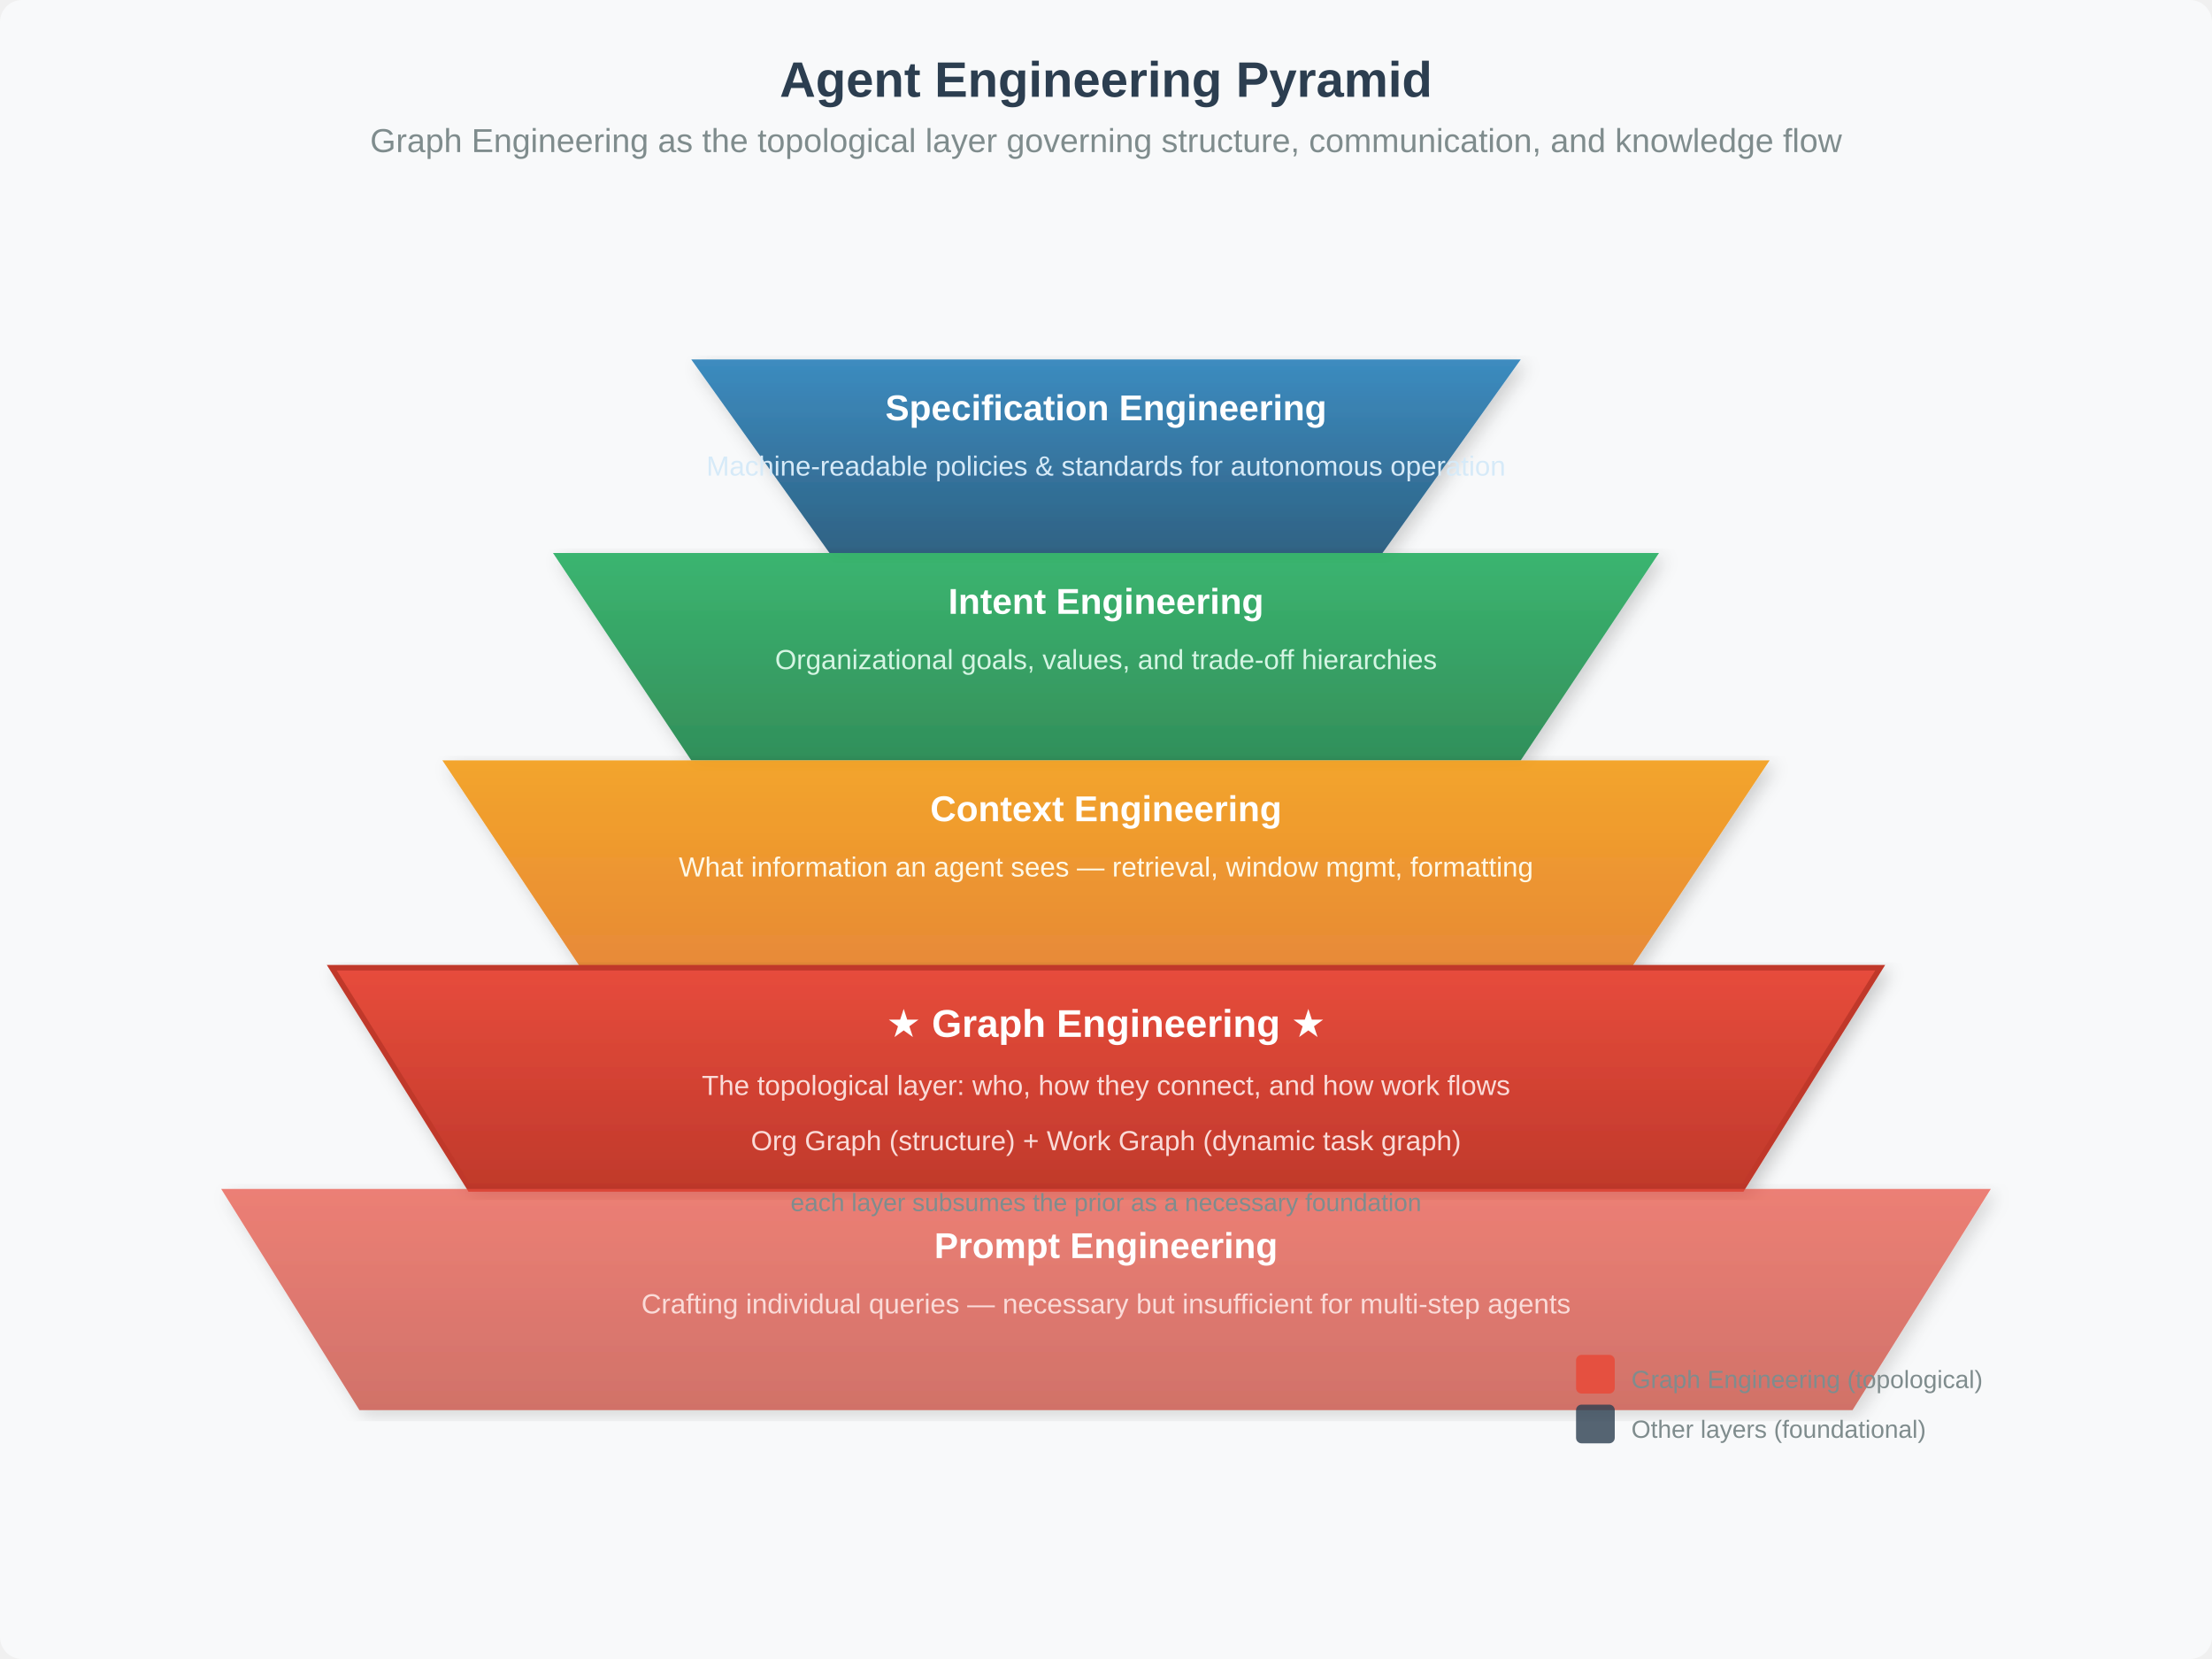
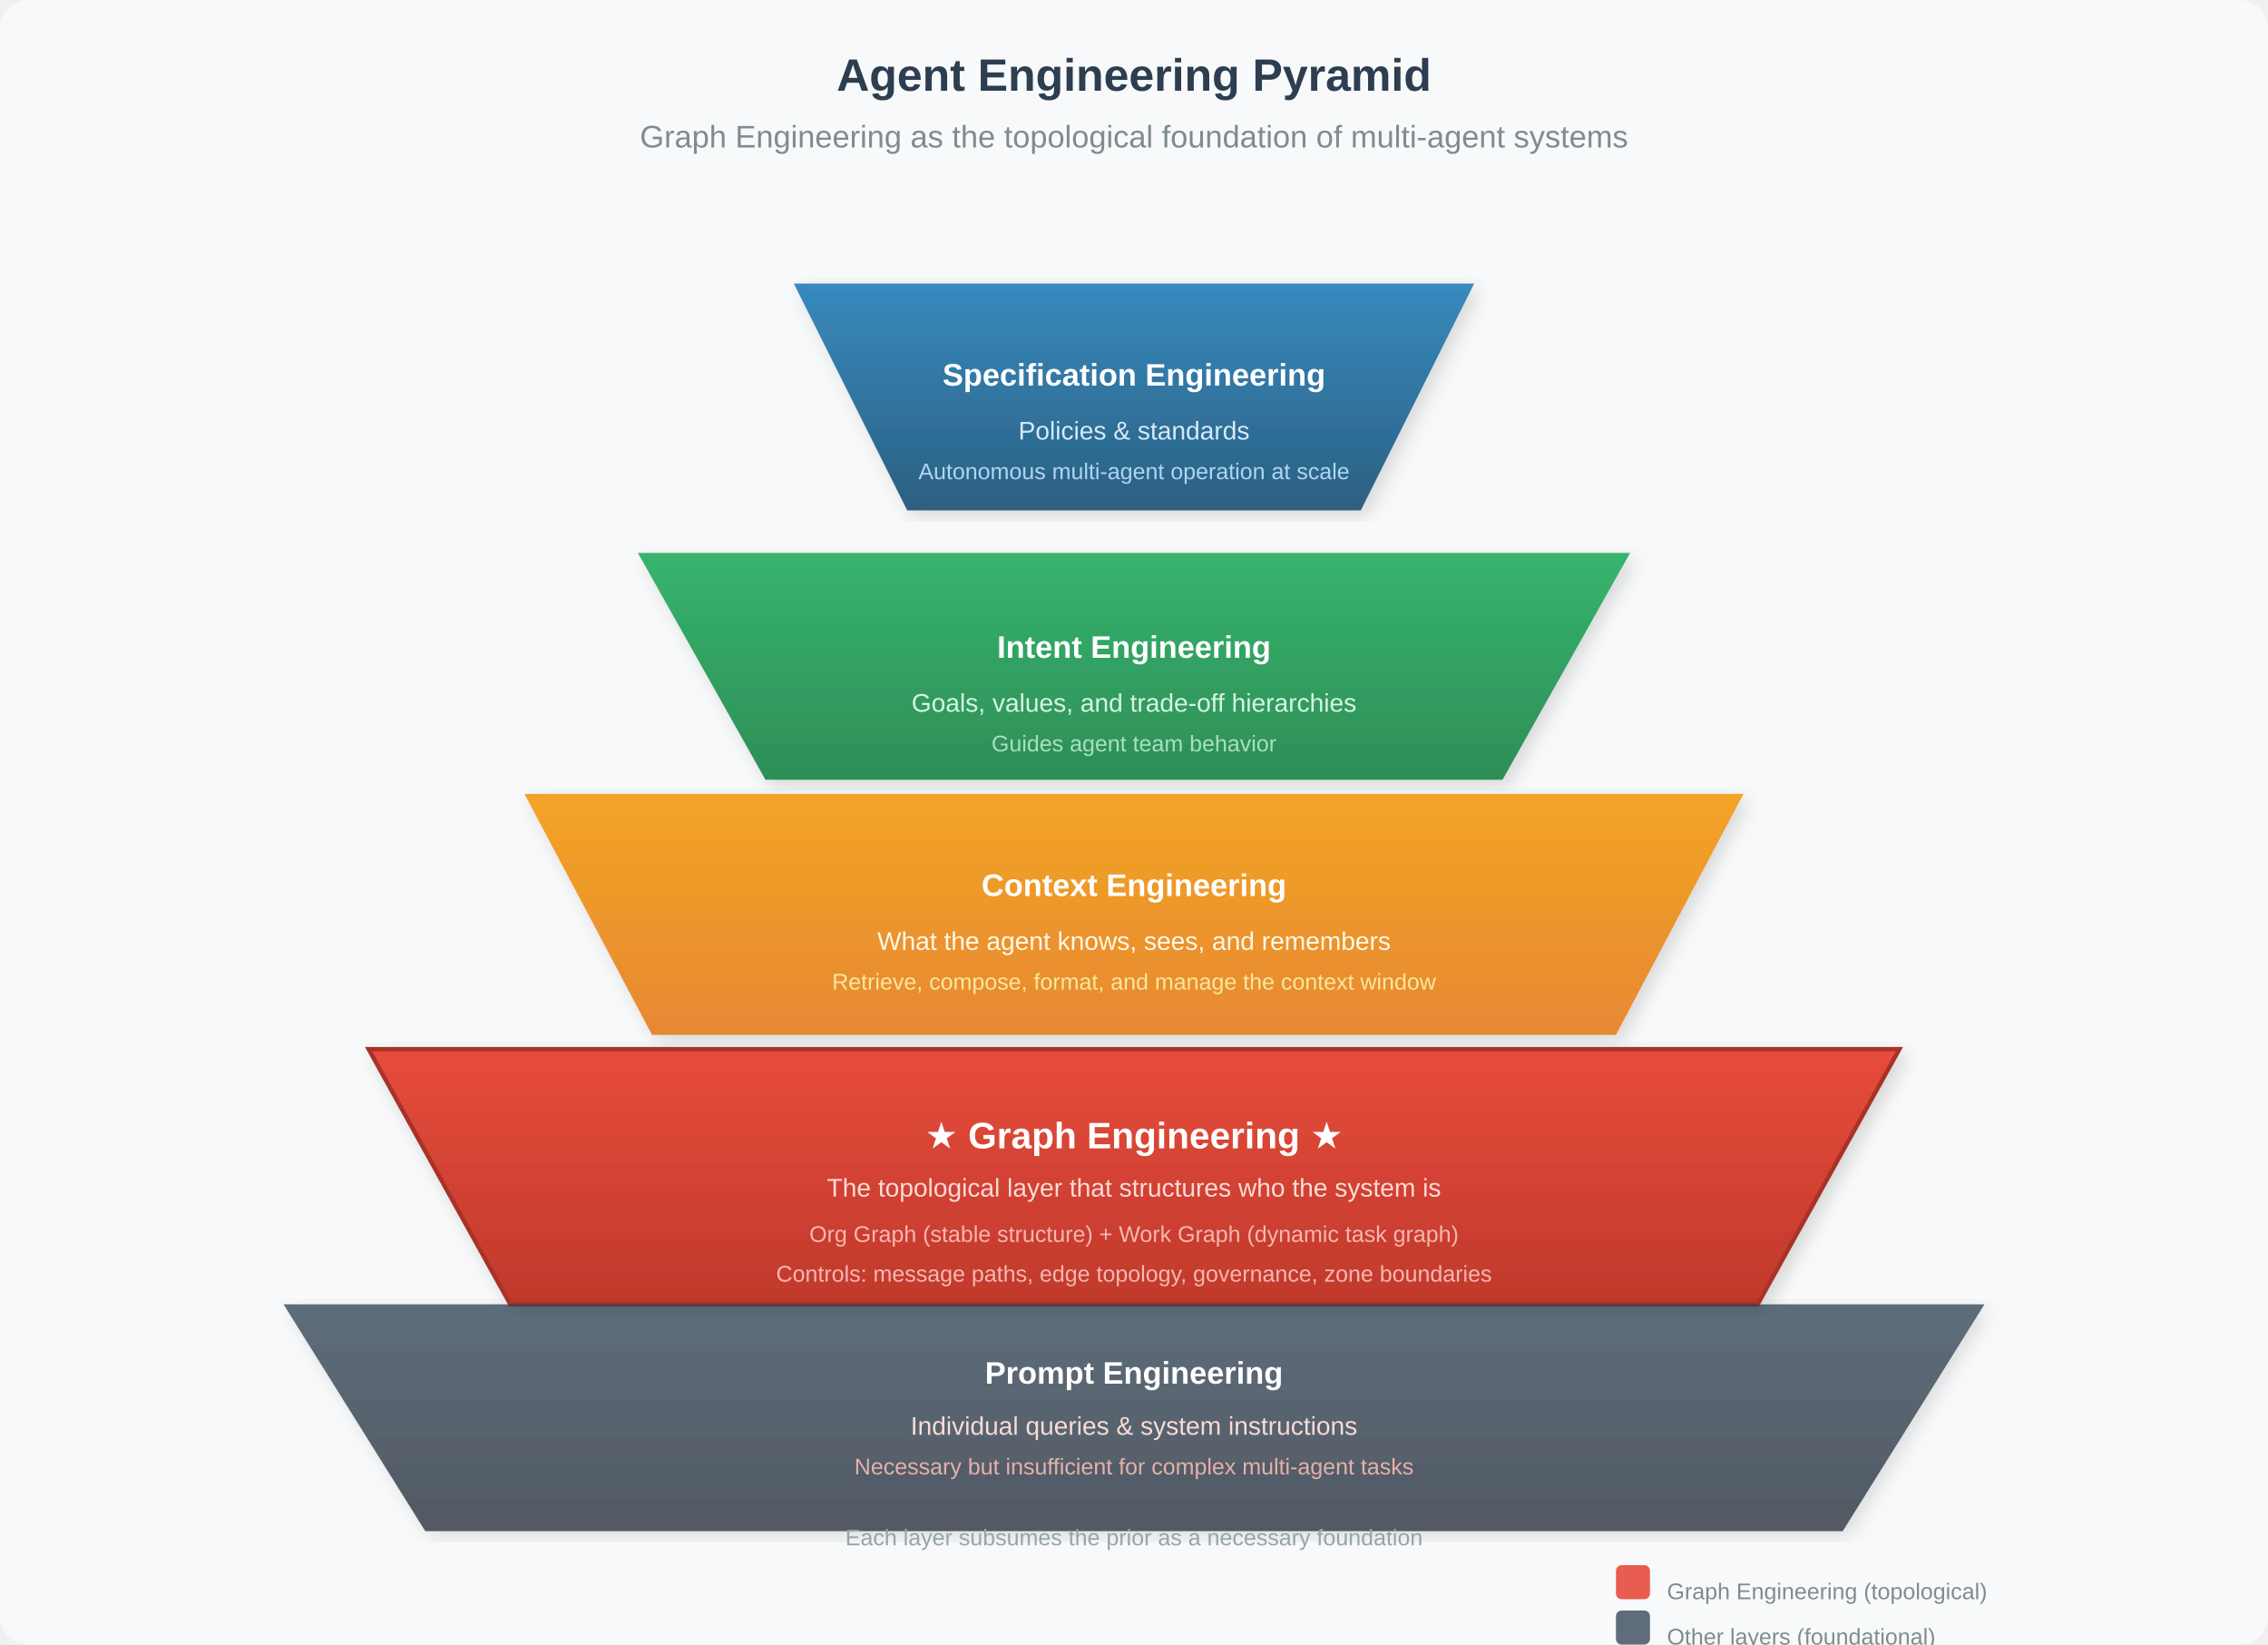
- <svg xmlns="http://www.w3.org/2000/svg" viewBox="0 0 800 600" width="800" height="600" font-family="'Segoe UI', Arial, sans-serif">
+ <svg xmlns="http://www.w3.org/2000/svg" viewBox="0 0 800 580" width="100%" height="auto" font-family="'Segoe UI', Arial, sans-serif">
  <defs>
    <linearGradient id="baseGrad" x1="0%" y1="0%" x2="0%" y2="100%">
-       <stop offset="0%" style="stop-color:#2C3E50;stop-opacity:1" />
-       <stop offset="100%" style="stop-color:#1A252F;stop-opacity:1" />
+       <stop offset="0%" stop-color="#2C3E50" stop-opacity="1" />
+       <stop offset="100%" stop-color="#1A252F" stop-opacity="1" />
    </linearGradient>
-     <linearGradient id="promptGrad" x1="0%" y1="0%" x2="0%" y2="100%">
-       <stop offset="0%" style="stop-color:#E74C3C;stop-opacity:1" />
-       <stop offset="100%" style="stop-color:#C0392B;stop-opacity:1" />
+     <linearGradient id="specGrad" x1="0%" y1="0%" x2="0%" y2="100%">
+       <stop offset="0%" stop-color="#2980B9" stop-opacity="1" />
+       <stop offset="100%" stop-color="#1A5276" stop-opacity="1" />
+     </linearGradient>
+     <linearGradient id="intentGrad" x1="0%" y1="0%" x2="0%" y2="100%">
+       <stop offset="0%" stop-color="#27AE60" stop-opacity="1" />
+       <stop offset="100%" stop-color="#1E8449" stop-opacity="1" />
    </linearGradient>
    <linearGradient id="contextGrad" x1="0%" y1="0%" x2="0%" y2="100%">
-       <stop offset="0%" style="stop-color:#F39C12;stop-opacity:1" />
-       <stop offset="100%" style="stop-color:#E67E22;stop-opacity:1" />
+       <stop offset="0%" stop-color="#F39C12" stop-opacity="1" />
+       <stop offset="100%" stop-color="#E67E22" stop-opacity="1" />
    </linearGradient>
-     <linearGradient id="intentGrad" x1="0%" y1="0%" x2="0%" y2="100%">
-       <stop offset="0%" style="stop-color:#27AE60;stop-opacity:1" />
-       <stop offset="100%" style="stop-color:#1E8449;stop-opacity:1" />
-     </linearGradient>
-     <linearGradient id="specGrad" x1="0%" y1="0%" x2="0%" y2="100%">
-       <stop offset="0%" style="stop-color:#2980B9;stop-opacity:1" />
-       <stop offset="100%" style="stop-color:#1A5276;stop-opacity:1" />
+     <linearGradient id="graphGrad" x1="0%" y1="0%" x2="0%" y2="100%">
+       <stop offset="0%" stop-color="#E74C3C" stop-opacity="1" />
+       <stop offset="100%" stop-color="#C0392B" stop-opacity="1" />
    </linearGradient>
    <filter id="shadow" x="-5%" y="-5%" width="110%" height="110%">
-       <feDropShadow dx="2" dy="2" stdDeviation="3" flood-opacity="0.2" />
+       <feDropShadow dx="2" dy="2" stdDeviation="3" flood-opacity="0.15" />
    </filter>
  </defs>
-   <rect width="800" height="600" fill="#F8F9FA" rx="8" />
-   <text x="400" y="35" text-anchor="middle" font-size="18" font-weight="bold" fill="#2C3E50">Agent Engineering Pyramid</text>
-   <text x="400" y="55" text-anchor="middle" font-size="12" fill="#7F8C8D">Graph Engineering as the topological layer governing structure, communication, and knowledge flow</text>
-   <polygon points="250,130 550,130 500,200 300,200" fill="url(#specGrad)" filter="url(#shadow)" opacity="0.9" />
-   <text x="400" y="152" text-anchor="middle" font-size="13" font-weight="bold" fill="white">Specification Engineering</text>
-   <text x="400" y="172" text-anchor="middle" font-size="10" fill="#D6EAF8">Machine-readable policies &amp; standards for autonomous operation</text>
-   <polygon points="200,200 600,200 550,275 250,275" fill="url(#intentGrad)" filter="url(#shadow)" opacity="0.9" />
-   <text x="400" y="222" text-anchor="middle" font-size="13" font-weight="bold" fill="white">Intent Engineering</text>
-   <text x="400" y="242" text-anchor="middle" font-size="10" fill="#D5F5E3">Organizational goals, values, and trade-off hierarchies</text>
-   <polygon points="160,275 640,275 590,350 210,350" fill="url(#contextGrad)" filter="url(#shadow)" opacity="0.9" />
-   <text x="400" y="297" text-anchor="middle" font-size="13" font-weight="bold" fill="white">Context Engineering</text>
-   <text x="400" y="317" text-anchor="middle" font-size="10" fill="#FEF9E7">What information an agent sees — retrieval, window mgmt, formatting</text>
-   <polygon points="120,350 680,350 630,430 170,430" fill="url(#promptGrad)" filter="url(#shadow)" stroke="#C0392B" stroke-width="2" />
-   <text x="400" y="375" text-anchor="middle" font-size="14" font-weight="bold" fill="white">★ Graph Engineering ★</text>
-   <text x="400" y="396" text-anchor="middle" font-size="10" fill="#FADBD8">The topological layer: who, how they connect, and how work flows</text>
-   <text x="400" y="416" text-anchor="middle" font-size="10" fill="#FADBD8">Org Graph (structure) + Work Graph (dynamic task graph)</text>
-   <polygon points="80,430 720,430 670,510 130,510" fill="url(#promptGrad)" filter="url(#shadow)" opacity="0.7" />
-   <text x="400" y="455" text-anchor="middle" font-size="13" font-weight="bold" fill="white">Prompt Engineering</text>
-   <text x="400" y="475" text-anchor="middle" font-size="10" fill="#FADBD8">Crafting individual queries — necessary but insufficient for multi-step agents</text>
-   <line x1="400" y1="130" x2="400" y2="130" stroke="#7F8C8D" stroke-width="1" />
-   <text x="400" y="438" text-anchor="middle" font-size="9" fill="#7F8C8D">each layer subsumes the prior as a necessary foundation</text>
-   <rect x="570" y="490" width="14" height="14" fill="#E74C3C" opacity="0.9" rx="2" />
-   <text x="590" y="502" font-size="9" fill="#7F8C8D">Graph Engineering (topological)</text>
-   <rect x="570" y="508" width="14" height="14" fill="#2C3E50" opacity="0.8" rx="2" />
-   <text x="590" y="520" font-size="9" fill="#7F8C8D">Other layers (foundational)</text>
+   <rect width="800" height="580" fill="#F8F9FA" rx="10" />
+   <text x="400" y="32" text-anchor="middle" font-size="16" font-weight="bold" fill="#2C3E50">Agent Engineering Pyramid</text>
+   <text x="400" y="52" text-anchor="middle" font-size="11" fill="#7F8C8D">Graph Engineering as the topological foundation of multi-agent systems</text>
+   <polygon points="280,100 520,100 480,180 320,180" fill="url(#specGrad)" filter="url(#shadow)" opacity="0.92" />
+   <text x="400" y="136" text-anchor="middle" font-size="11" font-weight="bold" fill="white">Specification Engineering</text>
+   <text x="400" y="155" text-anchor="middle" font-size="9" fill="#D6EAF8">Policies &amp; standards</text>
+   <text x="400" y="169" text-anchor="middle" font-size="8" fill="#AED6F1">Autonomous multi-agent operation at scale</text>
+   <polygon points="225,195 575,195 530,275 270,275" fill="url(#intentGrad)" filter="url(#shadow)" opacity="0.92" />
+   <text x="400" y="232" text-anchor="middle" font-size="11" font-weight="bold" fill="white">Intent Engineering</text>
+   <text x="400" y="251" text-anchor="middle" font-size="9" fill="#D5F5E3">Goals, values, and trade-off hierarchies</text>
+   <text x="400" y="265" text-anchor="middle" font-size="8" fill="#A9DFBF">Guides agent team behavior</text>
+   <polygon points="185,280 615,280 570,365 230,365" fill="url(#contextGrad)" filter="url(#shadow)" opacity="0.92" />
+   <text x="400" y="316" text-anchor="middle" font-size="11" font-weight="bold" fill="white">Context Engineering</text>
+   <text x="400" y="335" text-anchor="middle" font-size="9" fill="#FEF9E7">What the agent knows, sees, and remembers</text>
+   <text x="400" y="349" text-anchor="middle" font-size="8" fill="#F9E79F">Retrieve, compose, format, and manage the context window</text>
+   <polygon points="130,370 670,370 620,460 180,460" fill="url(#graphGrad)" filter="url(#shadow)" stroke="#A93226" stroke-width="1.5" />
+   <text x="400" y="405" text-anchor="middle" font-size="13" font-weight="bold" fill="white">★ Graph Engineering ★</text>
+   <text x="400" y="422" text-anchor="middle" font-size="9" fill="#FADBD8">The topological layer that structures who the system is</text>
+   <text x="400" y="438" text-anchor="middle" font-size="8" fill="#F5B7B1">Org Graph (stable structure) + Work Graph (dynamic task graph)</text>
+   <text x="400" y="452" text-anchor="middle" font-size="8" fill="#F5B7B1">Controls: message paths, edge topology, governance, zone boundaries</text>
+   <polygon points="100,460 700,460 650,540 150,540" fill="url(#baseGrad)" filter="url(#shadow)" opacity="0.75" />
+   <text x="400" y="488" text-anchor="middle" font-size="11" font-weight="bold" fill="white">Prompt Engineering</text>
+   <text x="400" y="506" text-anchor="middle" font-size="9" fill="#FADBD8">Individual queries &amp; system instructions</text>
+   <text x="400" y="520" text-anchor="middle" font-size="8" fill="#E6B0AA">Necessary but insufficient for complex multi-agent tasks</text>
+   <text x="400" y="545" text-anchor="middle" font-size="8" fill="#95A5A6">Each layer subsumes the prior as a necessary foundation</text>
+   <rect x="570" y="552" width="12" height="12" fill="#E74C3C" opacity="0.9" rx="2" />
+   <text x="588" y="564" font-size="8" fill="#7F8C8D">Graph Engineering (topological)</text>
+   <rect x="570" y="568" width="12" height="12" fill="#2C3E50" opacity="0.75" rx="2" />
+   <text x="588" y="580" font-size="8" fill="#7F8C8D">Other layers (foundational)</text>
</svg>
